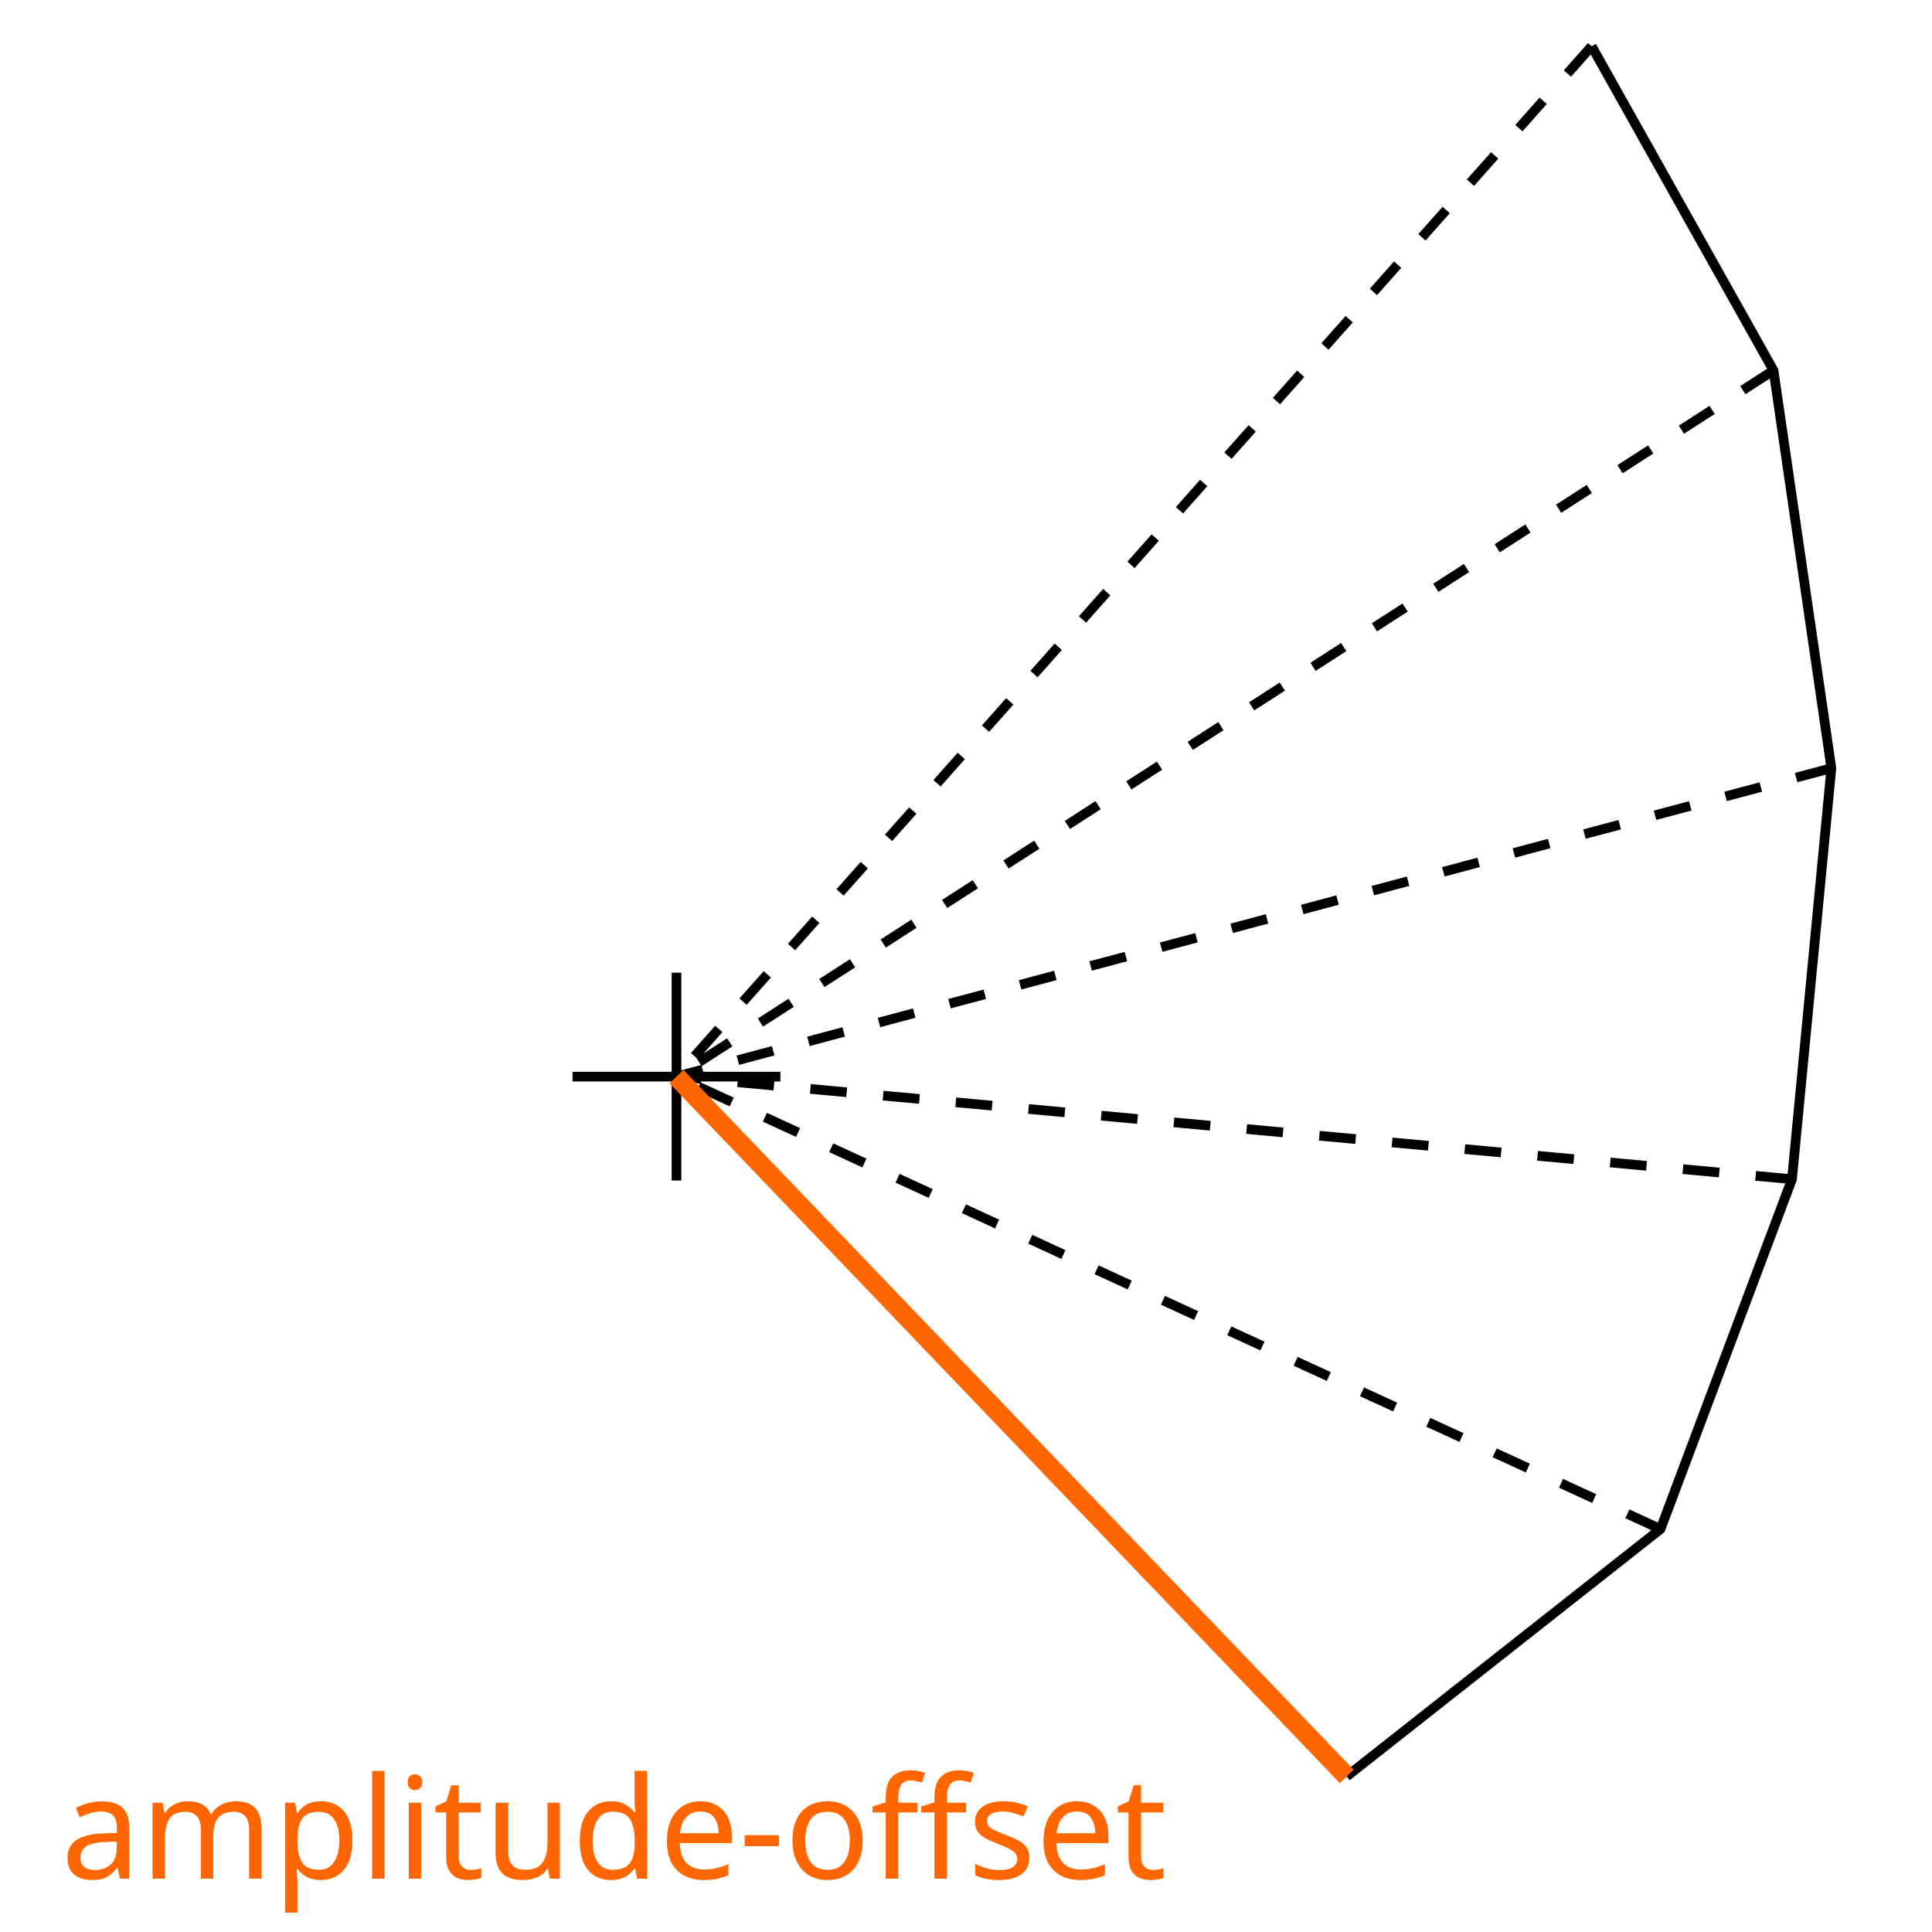
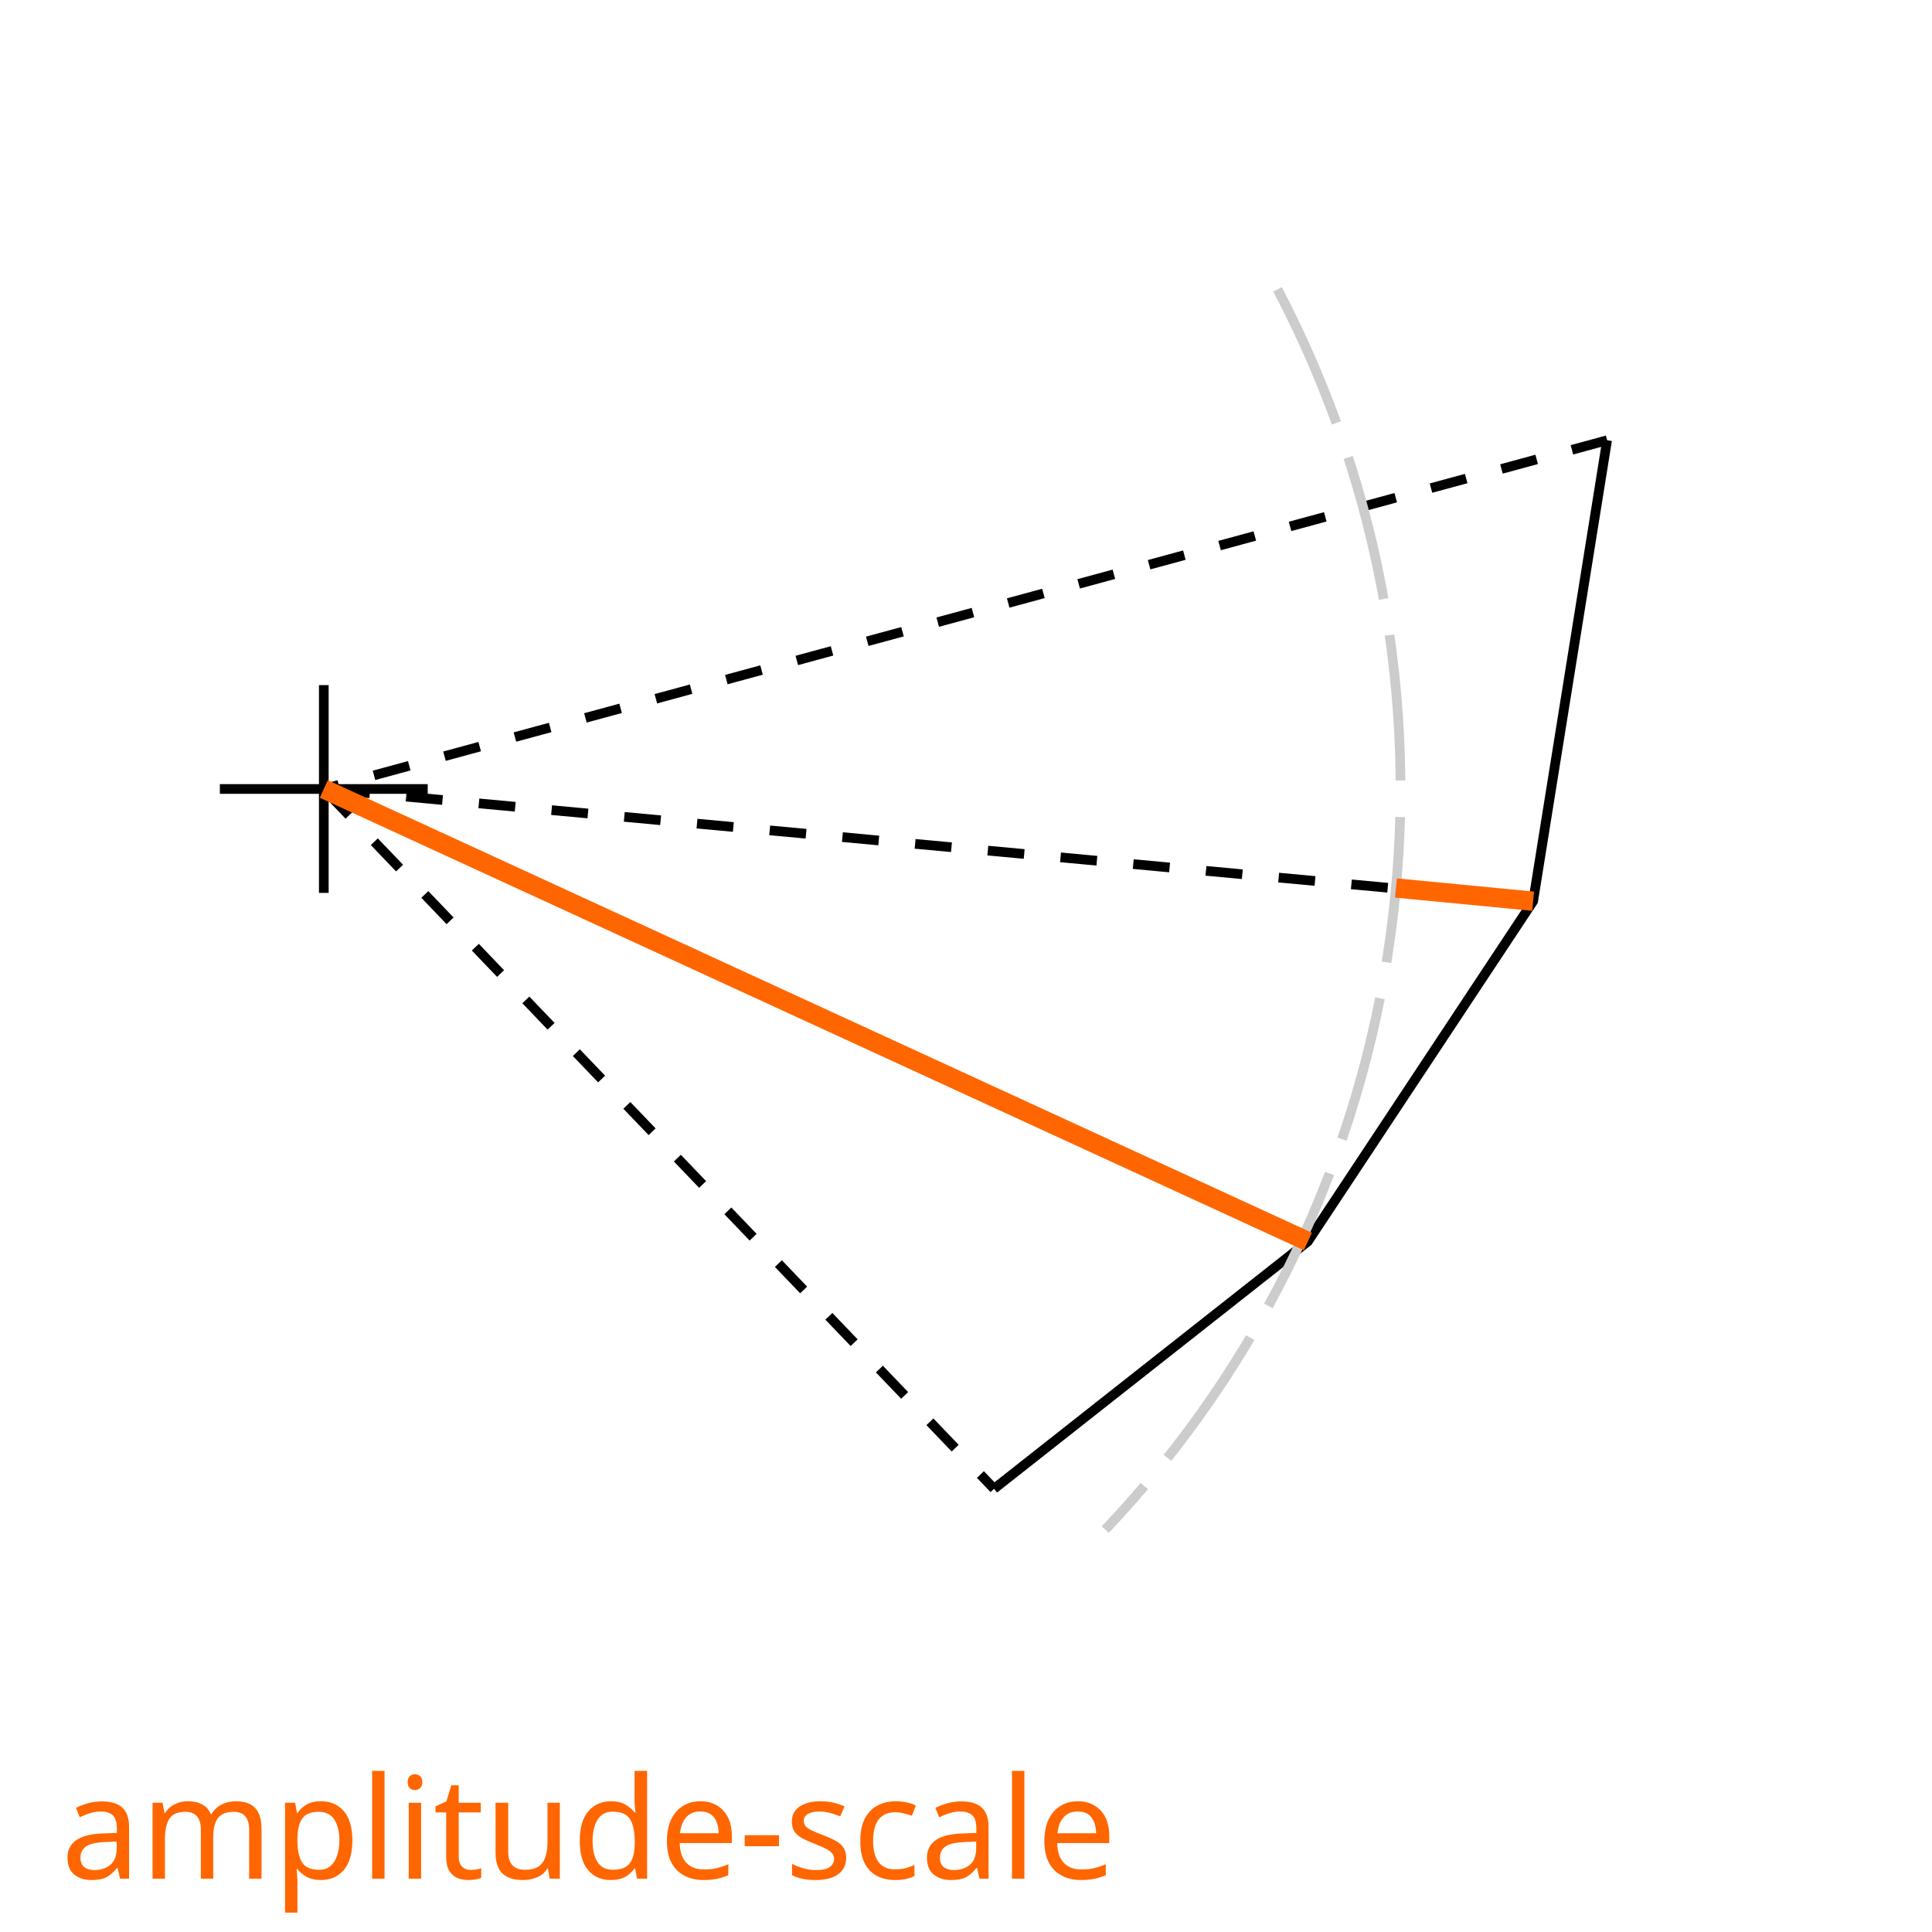
<svg xmlns="http://www.w3.org/2000/svg" width="200" height="200" viewBox="0 0 52.917 52.917">
  <defs>
    <path id="a" d="M102.459 286.969h176.774v48.735H102.459z" />
  </defs>
-   <path d="M34.943 78.193h52.652v52.652H34.943z" style="fill:#fff;stroke:#fff;stroke-width:.265;stroke-dasharray:none;stroke-dashoffset:0" transform="translate(-34.811 -78.06)" />
-   <path d="M50.493 107.548h5.693M53.34 110.394v-5.692M71.697 126.715l8.595-6.774 3.601-9.583L84.972 99.1l-1.585-10.894-4.981-8.879" style="fill:none;stroke:#000;stroke-width:.265px;stroke-linecap:butt;stroke-linejoin:miter;stroke-opacity:1" transform="translate(-34.811 -78.06)" />
-   <path d="m53.34 107.548 18.357 19.167M80.292 119.941 53.34 107.548M83.893 110.358l-30.554-2.81M84.972 99.1l-31.633 8.448M83.387 88.205 53.34 107.548M78.406 79.326l-25.067 28.222" style="fill:none;stroke:#000;stroke-width:.265px;stroke-linecap:butt;stroke-linejoin:miter;stroke-dasharray:1,1;stroke-dashoffset:0;stroke-opacity:1" transform="translate(-34.811 -78.06)" />
+   <path d="M34.943 150.153h52.652v52.652H34.943z" style="fill:#fff;stroke:#fff;stroke-width:.265;stroke-dasharray:none;stroke-dashoffset:0" transform="translate(-34.811 -150.02)" />
+   <path d="M40.833 171.63h5.693M43.68 174.476v-5.691M62.038 190.797l8.595-6.773 6.17-9.32 2.026-12.626" style="fill:none;stroke:#000;stroke-width:.265px;stroke-linecap:butt;stroke-linejoin:miter;stroke-opacity:1" transform="translate(-34.811 -150.02)" />
+   <path d="m43.68 171.63 18.358 19.167M70.633 184.024 43.68 171.63M76.803 174.704 43.68 171.63M78.83 162.078l-35.15 9.552" style="fill:none;stroke:#000;stroke-width:.265px;stroke-linecap:butt;stroke-linejoin:miter;stroke-dasharray:1,1;stroke-dashoffset:0;stroke-opacity:1" transform="translate(-34.811 -150.02)" />
  <text xml:space="preserve" style="font-size:14.667px;line-height:1.25;font-family:sans-serif;white-space:pre;shape-inside:url(#a);display:inline;fill:#f60" transform="matrix(.26458 0 0 .26458 -25.438 -27.903)">
-     <tspan x="102.459" y="299.945">amplitude-offset</tspan>
+     <tspan x="102.459" y="299.945">amplitude-scale</tspan>
  </text>
-   <path d="M71.697 126.715 53.34 107.548" style="fill:none;stroke:#f60;stroke-width:.529;stroke-linecap:butt;stroke-linejoin:miter;stroke-opacity:1" transform="translate(-34.811 -78.06)" />
+   <path d="M69.802 157.945a29.491 29.487 0 0 1-4.718 33.97" style="fill:none;stroke:#ccc;stroke-width:.265;stroke-dasharray:4,1;stroke-dashoffset:0" transform="translate(-34.811 -150.02)" />
+   <path d="m43.68 171.63 26.953 12.394M76.803 174.704l-3.757-.362" style="fill:none;stroke:#f60;stroke-width:.529;stroke-linecap:butt;stroke-linejoin:miter;stroke-opacity:1" transform="translate(-34.811 -150.02)" />
</svg>
